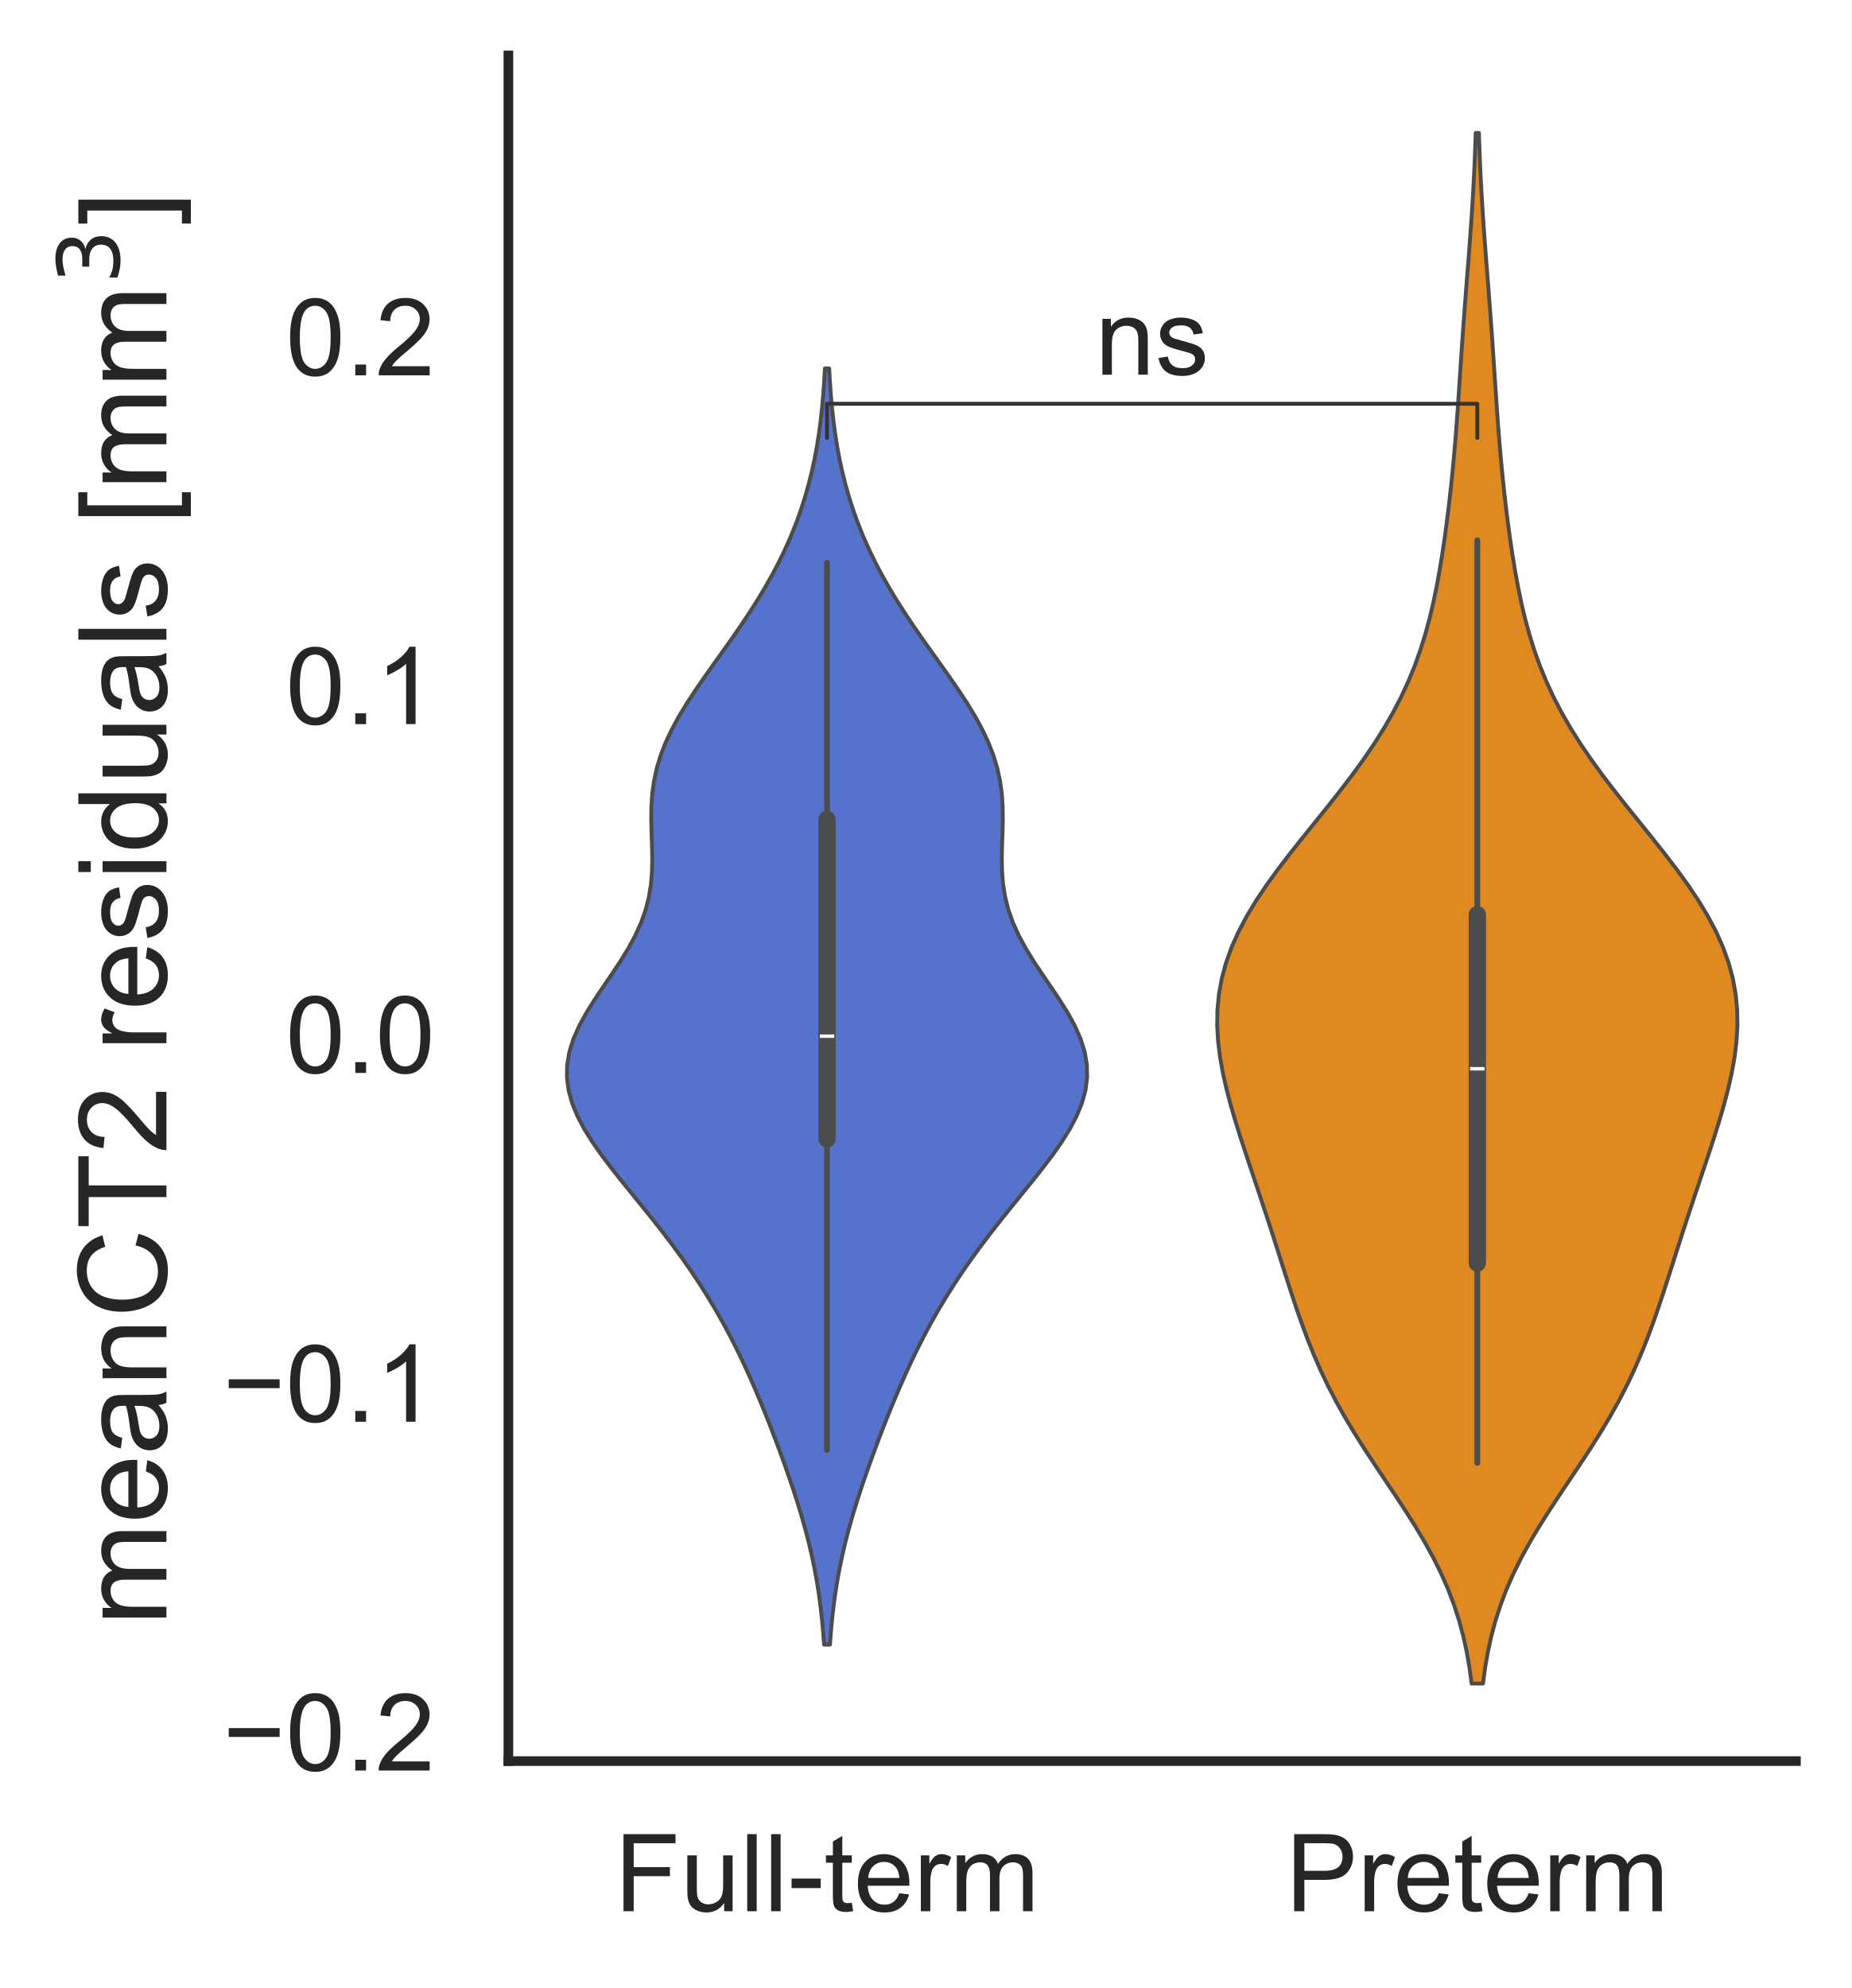
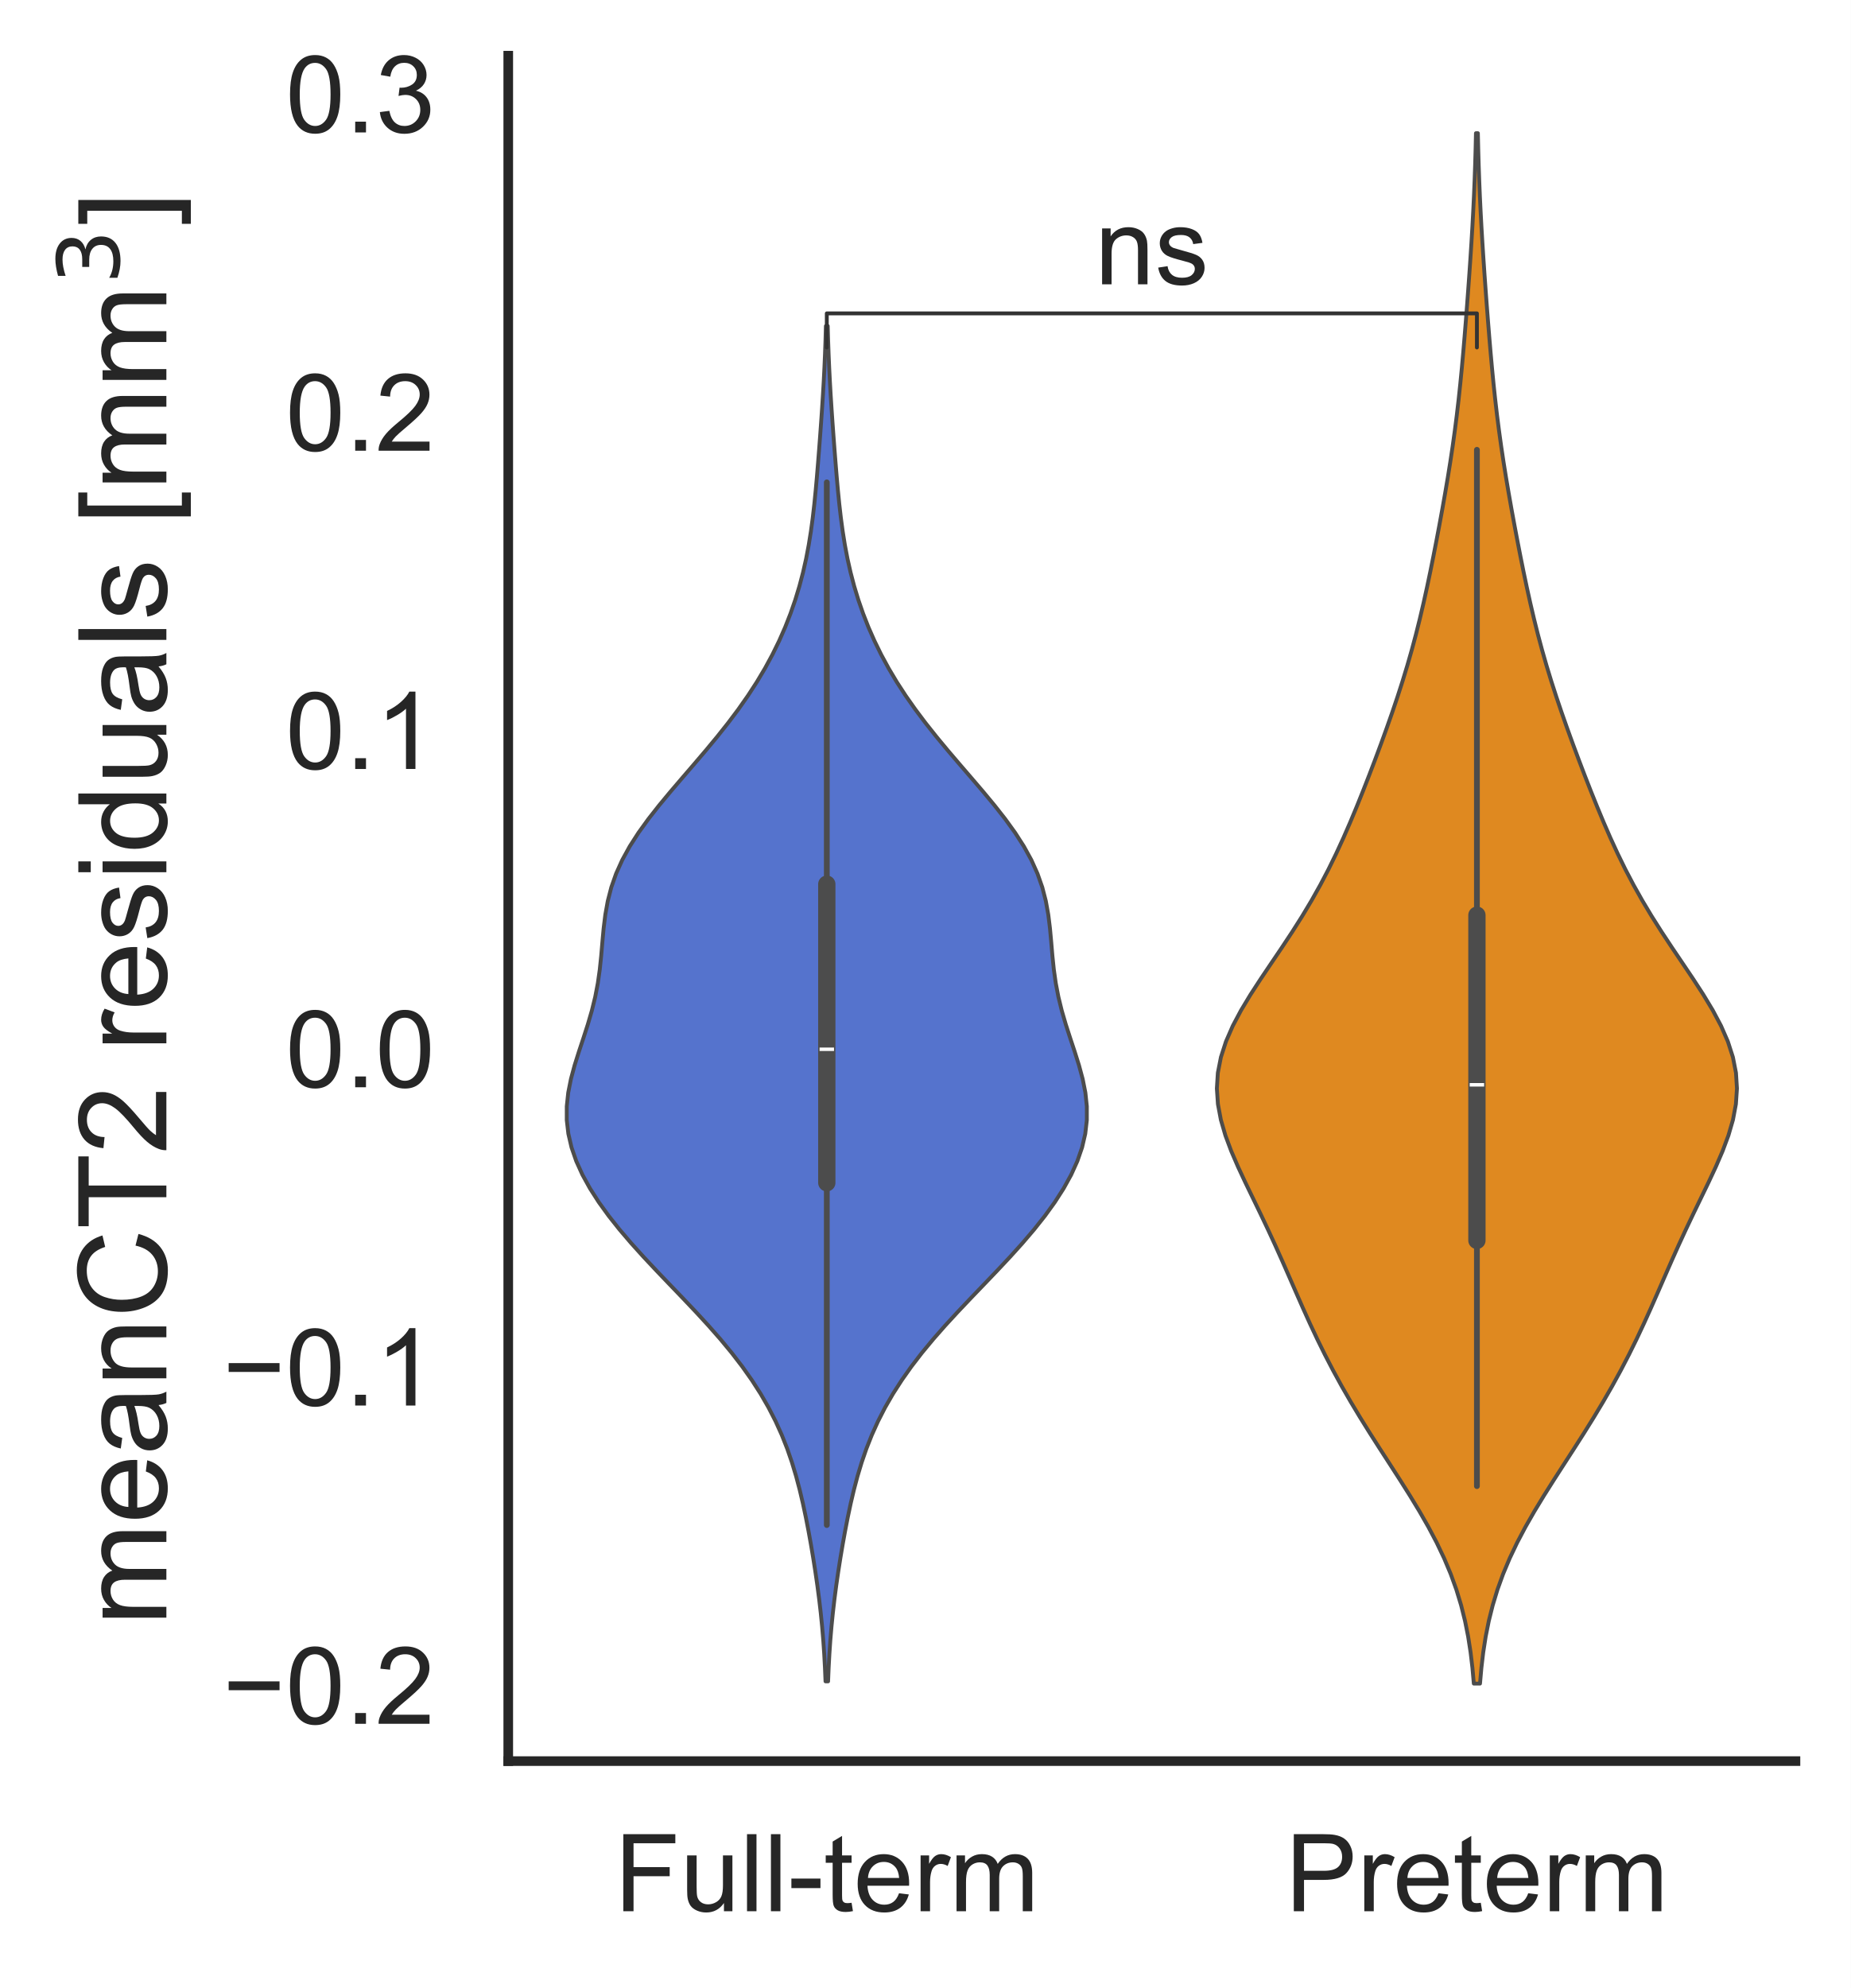
- <svg xmlns="http://www.w3.org/2000/svg" xmlns:xlink="http://www.w3.org/1999/xlink" width="240.697pt" height="258.463pt" viewBox="0 0 240.697 258.463" version="1.1">
+ <svg xmlns="http://www.w3.org/2000/svg" xmlns:xlink="http://www.w3.org/1999/xlink" width="240.697pt" height="258.504pt" viewBox="0 0 240.697 258.504" version="1.1">
  <defs>
    <style type="text/css">*{stroke-linejoin: round; stroke-linecap: butt}</style>
  </defs>
  <g id="figure_1">
    <g id="patch_1">
-       <path d="M 0 258.463  L 240.697 258.463  L 240.697 0  L 0 0  z " style="fill: #ffffff" />
+       <path d="M 0 258.504  L 240.697 258.504  L 240.697 0  L 0 0  z " style="fill: #ffffff" />
    </g>
    <g id="axes_1">
      <g id="patch_2">
-         <path d="M 66.097 228.96  L 233.497 228.96  L 233.497 7.2  L 66.097 7.2  z " style="fill: #ffffff" />
+         <path d="M 66.097 229  L 233.497 229  L 233.497 7.24  L 66.097 7.24  z " style="fill: #ffffff" />
      </g>
      <g id="matplotlib.axis_1">
        <g id="xtick_1">
          <g id="text_1">
-             <g style="fill: #262626" transform="translate(79.91571 248.4809) scale(0.14 -0.14)">
+             <g style="fill: #262626" transform="translate(79.91571 248.5214) scale(0.14 -0.14)">
              <defs>
                <path id="ArialMT-46" d="M 525 0  L 525 4581  L 3616 4581  L 3616 4041  L 1131 4041  L 1131 2622  L 3281 2622  L 3281 2081  L 1131 2081  L 1131 0  L 525 0  z " transform="scale(0.015625)" />
                <path id="ArialMT-75" d="M 2597 0  L 2597 488  Q 2209 -75 1544 -75  Q 1250 -75 995 37  Q 741 150 617 320  Q 494 491 444 738  Q 409 903 409 1263  L 409 3319  L 972 3319  L 972 1478  Q 972 1038 1006 884  Q 1059 663 1231 536  Q 1403 409 1656 409  Q 1909 409 2131 539  Q 2353 669 2445 892  Q 2538 1116 2538 1541  L 2538 3319  L 3100 3319  L 3100 0  L 2597 0  z " transform="scale(0.015625)" />
                <path id="ArialMT-6c" d="M 409 0  L 409 4581  L 972 4581  L 972 0  L 409 0  z " transform="scale(0.015625)" />
                <path id="ArialMT-2d" d="M 203 1375  L 203 1941  L 1931 1941  L 1931 1375  L 203 1375  z " transform="scale(0.015625)" />
                <path id="ArialMT-74" d="M 1650 503  L 1731 6  Q 1494 -44 1306 -44  Q 1000 -44 831 53  Q 663 150 594 308  Q 525 466 525 972  L 525 2881  L 113 2881  L 113 3319  L 525 3319  L 525 4141  L 1084 4478  L 1084 3319  L 1650 3319  L 1650 2881  L 1084 2881  L 1084 941  Q 1084 700 1114 631  Q 1144 563 1211 522  Q 1278 481 1403 481  Q 1497 481 1650 503  z " transform="scale(0.015625)" />
                <path id="ArialMT-65" d="M 2694 1069  L 3275 997  Q 3138 488 2766 206  Q 2394 -75 1816 -75  Q 1088 -75 661 373  Q 234 822 234 1631  Q 234 2469 665 2931  Q 1097 3394 1784 3394  Q 2450 3394 2872 2941  Q 3294 2488 3294 1666  Q 3294 1616 3291 1516  L 816 1516  Q 847 969 1125 678  Q 1403 388 1819 388  Q 2128 388 2347 550  Q 2566 713 2694 1069  z M 847 1978  L 2700 1978  Q 2663 2397 2488 2606  Q 2219 2931 1791 2931  Q 1403 2931 1139 2672  Q 875 2413 847 1978  z " transform="scale(0.015625)" />
                <path id="ArialMT-72" d="M 416 0  L 416 3319  L 922 3319  L 922 2816  Q 1116 3169 1280 3281  Q 1444 3394 1641 3394  Q 1925 3394 2219 3213  L 2025 2691  Q 1819 2813 1613 2813  Q 1428 2813 1281 2702  Q 1134 2591 1072 2394  Q 978 2094 978 1738  L 978 0  L 416 0  z " transform="scale(0.015625)" />
                <path id="ArialMT-6d" d="M 422 0  L 422 3319  L 925 3319  L 925 2853  Q 1081 3097 1340 3245  Q 1600 3394 1931 3394  Q 2300 3394 2536 3241  Q 2772 3088 2869 2813  Q 3263 3394 3894 3394  Q 4388 3394 4653 3120  Q 4919 2847 4919 2278  L 4919 0  L 4359 0  L 4359 2091  Q 4359 2428 4304 2576  Q 4250 2725 4106 2815  Q 3963 2906 3769 2906  Q 3419 2906 3187 2673  Q 2956 2441 2956 1928  L 2956 0  L 2394 0  L 2394 2156  Q 2394 2531 2256 2718  Q 2119 2906 1806 2906  Q 1569 2906 1367 2781  Q 1166 2656 1075 2415  Q 984 2175 984 1722  L 984 0  L 422 0  z " transform="scale(0.015625)" />
              </defs>
              <use xlink:href="#ArialMT-46" />
              <use xlink:href="#ArialMT-75" x="61.084" />
              <use xlink:href="#ArialMT-6c" x="116.699" />
              <use xlink:href="#ArialMT-6c" x="138.916" />
              <use xlink:href="#ArialMT-2d" x="161.133" />
              <use xlink:href="#ArialMT-74" x="194.434" />
              <use xlink:href="#ArialMT-65" x="222.217" />
              <use xlink:href="#ArialMT-72" x="277.832" />
              <use xlink:href="#ArialMT-6d" x="311.133" />
            </g>
          </g>
        </g>
        <g id="xtick_2">
          <g id="text_2">
-             <g style="fill: #262626" transform="translate(167.178 248.4809) scale(0.14 -0.14)">
+             <g style="fill: #262626" transform="translate(167.178 248.5214) scale(0.14 -0.14)">
              <defs>
                <path id="ArialMT-50" d="M 494 0  L 494 4581  L 2222 4581  Q 2678 4581 2919 4538  Q 3256 4481 3484 4323  Q 3713 4166 3852 3881  Q 3991 3597 3991 3256  Q 3991 2672 3619 2267  Q 3247 1863 2275 1863  L 1100 1863  L 1100 0  L 494 0  z M 1100 2403  L 2284 2403  Q 2872 2403 3119 2622  Q 3366 2841 3366 3238  Q 3366 3525 3220 3729  Q 3075 3934 2838 4000  Q 2684 4041 2272 4041  L 1100 4041  L 1100 2403  z " transform="scale(0.015625)" />
              </defs>
              <use xlink:href="#ArialMT-50" />
              <use xlink:href="#ArialMT-72" x="66.699" />
              <use xlink:href="#ArialMT-65" x="100" />
              <use xlink:href="#ArialMT-74" x="155.615" />
              <use xlink:href="#ArialMT-65" x="183.398" />
              <use xlink:href="#ArialMT-72" x="239.014" />
              <use xlink:href="#ArialMT-6d" x="272.314" />
            </g>
          </g>
        </g>
      </g>
      <g id="matplotlib.axis_2">
        <g id="ytick_1">
          <g id="text_3">
-             <g style="fill: #262626" transform="translate(28.96 230.1896) scale(0.14 -0.14)">
+             <g style="fill: #262626" transform="translate(28.96 224.1497) scale(0.14 -0.14)">
              <defs>
                <path id="ArialMT-2212" d="M 3381 1997  L 356 1997  L 356 2522  L 3381 2522  L 3381 1997  z " transform="scale(0.015625)" />
                <path id="ArialMT-30" d="M 266 2259  Q 266 3072 433 3567  Q 600 4063 929 4331  Q 1259 4600 1759 4600  Q 2128 4600 2406 4451  Q 2684 4303 2865 4023  Q 3047 3744 3150 3342  Q 3253 2941 3253 2259  Q 3253 1453 3087 958  Q 2922 463 2592 192  Q 2263 -78 1759 -78  Q 1097 -78 719 397  Q 266 969 266 2259  z M 844 2259  Q 844 1131 1108 757  Q 1372 384 1759 384  Q 2147 384 2411 759  Q 2675 1134 2675 2259  Q 2675 3391 2411 3762  Q 2147 4134 1753 4134  Q 1366 4134 1134 3806  Q 844 3388 844 2259  z " transform="scale(0.015625)" />
                <path id="ArialMT-2e" d="M 581 0  L 581 641  L 1222 641  L 1222 0  L 581 0  z " transform="scale(0.015625)" />
                <path id="ArialMT-32" d="M 3222 541  L 3222 0  L 194 0  Q 188 203 259 391  Q 375 700 629 1000  Q 884 1300 1366 1694  Q 2113 2306 2375 2664  Q 2638 3022 2638 3341  Q 2638 3675 2398 3904  Q 2159 4134 1775 4134  Q 1369 4134 1125 3890  Q 881 3647 878 3216  L 300 3275  Q 359 3922 746 4261  Q 1134 4600 1788 4600  Q 2447 4600 2831 4234  Q 3216 3869 3216 3328  Q 3216 3053 3103 2787  Q 2991 2522 2730 2228  Q 2469 1934 1863 1422  Q 1356 997 1212 845  Q 1069 694 975 541  L 3222 541  z " transform="scale(0.015625)" />
              </defs>
              <use xlink:href="#ArialMT-2212" />
              <use xlink:href="#ArialMT-30" x="58.398" />
              <use xlink:href="#ArialMT-2e" x="114.014" />
              <use xlink:href="#ArialMT-32" x="141.797" />
            </g>
          </g>
        </g>
        <g id="ytick_2">
          <g id="text_4">
-             <g style="fill: #262626" transform="translate(28.96 184.8411) scale(0.14 -0.14)">
+             <g style="fill: #262626" transform="translate(28.96 182.764) scale(0.14 -0.14)">
              <defs>
                <path id="ArialMT-31" d="M 2384 0  L 1822 0  L 1822 3584  Q 1619 3391 1289 3197  Q 959 3003 697 2906  L 697 3450  Q 1169 3672 1522 3987  Q 1875 4303 2022 4600  L 2384 4600  L 2384 0  z " transform="scale(0.015625)" />
              </defs>
              <use xlink:href="#ArialMT-2212" />
              <use xlink:href="#ArialMT-30" x="58.398" />
              <use xlink:href="#ArialMT-2e" x="114.014" />
              <use xlink:href="#ArialMT-31" x="141.797" />
            </g>
          </g>
        </g>
        <g id="ytick_3">
          <g id="text_5">
-             <g style="fill: #262626" transform="translate(37.13688 139.4926) scale(0.14 -0.14)">
+             <g style="fill: #262626" transform="translate(37.13688 141.3782) scale(0.14 -0.14)">
              <use xlink:href="#ArialMT-30" />
              <use xlink:href="#ArialMT-2e" x="55.615" />
              <use xlink:href="#ArialMT-30" x="83.398" />
            </g>
          </g>
        </g>
        <g id="ytick_4">
          <g id="text_6">
-             <g style="fill: #262626" transform="translate(37.13688 94.14416) scale(0.14 -0.14)">
+             <g style="fill: #262626" transform="translate(37.13688 99.99246) scale(0.14 -0.14)">
              <use xlink:href="#ArialMT-30" />
              <use xlink:href="#ArialMT-2e" x="55.615" />
              <use xlink:href="#ArialMT-31" x="83.398" />
            </g>
          </g>
        </g>
        <g id="ytick_5">
          <g id="text_7">
-             <g style="fill: #262626" transform="translate(37.13688 48.79569) scale(0.14 -0.14)">
+             <g style="fill: #262626" transform="translate(37.13688 58.6067) scale(0.14 -0.14)">
              <use xlink:href="#ArialMT-30" />
              <use xlink:href="#ArialMT-2e" x="55.615" />
              <use xlink:href="#ArialMT-32" x="83.398" />
            </g>
          </g>
        </g>
-         <g id="text_8">
-           <g style="fill: #262626" transform="translate(21.76 211.36) rotate(-90) scale(0.16 -0.16)">
+         <g id="ytick_6">
+           <g id="text_8">
+             <g style="fill: #262626" transform="translate(37.13688 17.22094) scale(0.14 -0.14)">
+               <defs>
+                 <path id="ArialMT-33" d="M 269 1209  L 831 1284  Q 928 806 1161 595  Q 1394 384 1728 384  Q 2125 384 2398 659  Q 2672 934 2672 1341  Q 2672 1728 2419 1979  Q 2166 2231 1775 2231  Q 1616 2231 1378 2169  L 1441 2663  Q 1497 2656 1531 2656  Q 1891 2656 2178 2843  Q 2466 3031 2466 3422  Q 2466 3731 2256 3934  Q 2047 4138 1716 4138  Q 1388 4138 1169 3931  Q 950 3725 888 3313  L 325 3413  Q 428 3978 793 4289  Q 1159 4600 1703 4600  Q 2078 4600 2393 4439  Q 2709 4278 2876 4000  Q 3044 3722 3044 3409  Q 3044 3113 2884 2869  Q 2725 2625 2413 2481  Q 2819 2388 3044 2092  Q 3269 1797 3269 1353  Q 3269 753 2831 336  Q 2394 -81 1725 -81  Q 1122 -81 723 278  Q 325 638 269 1209  z " transform="scale(0.015625)" />
+               </defs>
+               <use xlink:href="#ArialMT-30" />
+               <use xlink:href="#ArialMT-2e" x="55.615" />
+               <use xlink:href="#ArialMT-33" x="83.398" />
+             </g>
+           </g>
+         </g>
+         <g id="text_9">
+           <g style="fill: #262626" transform="translate(21.76 211.4005) rotate(-90) scale(0.16 -0.16)">
            <defs>
              <path id="ArialMT-61" d="M 2588 409  Q 2275 144 1986 34  Q 1697 -75 1366 -75  Q 819 -75 525 192  Q 231 459 231 875  Q 231 1119 342 1320  Q 453 1522 633 1644  Q 813 1766 1038 1828  Q 1203 1872 1538 1913  Q 2219 1994 2541 2106  Q 2544 2222 2544 2253  Q 2544 2597 2384 2738  Q 2169 2928 1744 2928  Q 1347 2928 1158 2789  Q 969 2650 878 2297  L 328 2372  Q 403 2725 575 2942  Q 747 3159 1072 3276  Q 1397 3394 1825 3394  Q 2250 3394 2515 3294  Q 2781 3194 2906 3042  Q 3031 2891 3081 2659  Q 3109 2516 3109 2141  L 3109 1391  Q 3109 606 3145 398  Q 3181 191 3288 0  L 2700 0  Q 2613 175 2588 409  z M 2541 1666  Q 2234 1541 1622 1453  Q 1275 1403 1131 1340  Q 988 1278 909 1158  Q 831 1038 831 891  Q 831 666 1001 516  Q 1172 366 1500 366  Q 1825 366 2078 508  Q 2331 650 2450 897  Q 2541 1088 2541 1459  L 2541 1666  z " transform="scale(0.015625)" />
              <path id="ArialMT-6e" d="M 422 0  L 422 3319  L 928 3319  L 928 2847  Q 1294 3394 1984 3394  Q 2284 3394 2536 3286  Q 2788 3178 2913 3003  Q 3038 2828 3088 2588  Q 3119 2431 3119 2041  L 3119 0  L 2556 0  L 2556 2019  Q 2556 2363 2490 2533  Q 2425 2703 2258 2804  Q 2091 2906 1866 2906  Q 1506 2906 1245 2678  Q 984 2450 984 1813  L 984 0  L 422 0  z " transform="scale(0.015625)" />
              <path id="ArialMT-43" d="M 3763 1606  L 4369 1453  Q 4178 706 3683 314  Q 3188 -78 2472 -78  Q 1731 -78 1267 223  Q 803 525 561 1097  Q 319 1669 319 2325  Q 319 3041 592 3573  Q 866 4106 1370 4382  Q 1875 4659 2481 4659  Q 3169 4659 3637 4309  Q 4106 3959 4291 3325  L 3694 3184  Q 3534 3684 3231 3912  Q 2928 4141 2469 4141  Q 1941 4141 1586 3887  Q 1231 3634 1087 3207  Q 944 2781 944 2328  Q 944 1744 1114 1308  Q 1284 872 1643 656  Q 2003 441 2422 441  Q 2931 441 3284 734  Q 3638 1028 3763 1606  z " transform="scale(0.015625)" />
              <path id="ArialMT-54" d="M 1659 0  L 1659 4041  L 150 4041  L 150 4581  L 3781 4581  L 3781 4041  L 2266 4041  L 2266 0  L 1659 0  z " transform="scale(0.015625)" />
              <path id="ArialMT-20" transform="scale(0.015625)" />
              <path id="ArialMT-73" d="M 197 991  L 753 1078  Q 800 744 1014 566  Q 1228 388 1613 388  Q 2000 388 2187 545  Q 2375 703 2375 916  Q 2375 1106 2209 1216  Q 2094 1291 1634 1406  Q 1016 1563 777 1677  Q 538 1791 414 1992  Q 291 2194 291 2438  Q 291 2659 392 2848  Q 494 3038 669 3163  Q 800 3259 1026 3326  Q 1253 3394 1513 3394  Q 1903 3394 2198 3281  Q 2494 3169 2634 2976  Q 2775 2784 2828 2463  L 2278 2388  Q 2241 2644 2061 2787  Q 1881 2931 1553 2931  Q 1166 2931 1000 2803  Q 834 2675 834 2503  Q 834 2394 903 2306  Q 972 2216 1119 2156  Q 1203 2125 1616 2013  Q 2213 1853 2448 1751  Q 2684 1650 2818 1456  Q 2953 1263 2953 975  Q 2953 694 2789 445  Q 2625 197 2315 61  Q 2006 -75 1616 -75  Q 969 -75 630 194  Q 291 463 197 991  z " transform="scale(0.015625)" />
              <path id="ArialMT-69" d="M 425 3934  L 425 4581  L 988 4581  L 988 3934  L 425 3934  z M 425 0  L 425 3319  L 988 3319  L 988 0  L 425 0  z " transform="scale(0.015625)" />
              <path id="ArialMT-64" d="M 2575 0  L 2575 419  Q 2259 -75 1647 -75  Q 1250 -75 917 144  Q 584 363 401 755  Q 219 1147 219 1656  Q 219 2153 384 2558  Q 550 2963 881 3178  Q 1213 3394 1622 3394  Q 1922 3394 2156 3267  Q 2391 3141 2538 2938  L 2538 4581  L 3097 4581  L 3097 0  L 2575 0  z M 797 1656  Q 797 1019 1065 703  Q 1334 388 1700 388  Q 2069 388 2326 689  Q 2584 991 2584 1609  Q 2584 2291 2321 2609  Q 2059 2928 1675 2928  Q 1300 2928 1048 2622  Q 797 2316 797 1656  z " transform="scale(0.015625)" />
              <path id="ArialMT-5b" d="M 434 -1272  L 434 4581  L 1675 4581  L 1675 4116  L 997 4116  L 997 -806  L 1675 -806  L 1675 -1272  L 434 -1272  z " transform="scale(0.015625)" />
              <path id="DejaVuSans-33" d="M 2597 2516  Q 3050 2419 3304 2112  Q 3559 1806 3559 1356  Q 3559 666 3084 287  Q 2609 -91 1734 -91  Q 1441 -91 1130 -33  Q 819 25 488 141  L 488 750  Q 750 597 1062 519  Q 1375 441 1716 441  Q 2309 441 2620 675  Q 2931 909 2931 1356  Q 2931 1769 2642 2001  Q 2353 2234 1838 2234  L 1294 2234  L 1294 2753  L 1863 2753  Q 2328 2753 2575 2939  Q 2822 3125 2822 3475  Q 2822 3834 2567 4026  Q 2313 4219 1838 4219  Q 1578 4219 1281 4162  Q 984 4106 628 3988  L 628 4550  Q 988 4650 1302 4700  Q 1616 4750 1894 4750  Q 2613 4750 3031 4423  Q 3450 4097 3450 3541  Q 3450 3153 3228 2886  Q 3006 2619 2597 2516  z " transform="scale(0.015625)" />
              <path id="ArialMT-5d" d="M 1363 -1272  L 122 -1272  L 122 -806  L 800 -806  L 800 4116  L 122 4116  L 122 4581  L 1363 4581  L 1363 -1272  z " transform="scale(0.015625)" />
            </defs>
            <use xlink:href="#ArialMT-6d" transform="translate(0 0.765625)" />
            <use xlink:href="#ArialMT-65" transform="translate(83.30078 0.765625)" />
            <use xlink:href="#ArialMT-61" transform="translate(138.916 0.765625)" />
            <use xlink:href="#ArialMT-6e" transform="translate(194.5312 0.765625)" />
            <use xlink:href="#ArialMT-43" transform="translate(250.1465 0.765625)" />
            <use xlink:href="#ArialMT-54" transform="translate(322.3633 0.765625)" />
            <use xlink:href="#ArialMT-32" transform="translate(383.4473 0.765625)" />
            <use xlink:href="#ArialMT-20" transform="translate(439.0625 0.765625)" />
            <use xlink:href="#ArialMT-72" transform="translate(466.8457 0.765625)" />
            <use xlink:href="#ArialMT-65" transform="translate(500.1465 0.765625)" />
            <use xlink:href="#ArialMT-73" transform="translate(555.7617 0.765625)" />
            <use xlink:href="#ArialMT-69" transform="translate(605.7617 0.765625)" />
            <use xlink:href="#ArialMT-64" transform="translate(627.9785 0.765625)" />
            <use xlink:href="#ArialMT-75" transform="translate(683.5938 0.765625)" />
            <use xlink:href="#ArialMT-61" transform="translate(739.209 0.765625)" />
            <use xlink:href="#ArialMT-6c" transform="translate(794.8242 0.765625)" />
            <use xlink:href="#ArialMT-73" transform="translate(817.041 0.765625)" />
            <use xlink:href="#ArialMT-20" transform="translate(867.041 0.765625)" />
            <use xlink:href="#ArialMT-5b" transform="translate(894.8242 0.765625)" />
            <use xlink:href="#ArialMT-6d" transform="translate(922.6074 0.765625)" />
            <use xlink:href="#ArialMT-6d" transform="translate(1005.908 0.765625)" />
            <use xlink:href="#DejaVuSans-33" transform="translate(1090.166 39.04688) scale(0.7)" />
            <use xlink:href="#ArialMT-5d" transform="translate(1137.437 0.765625)" />
          </g>
        </g>
      </g>
      <g id="PolyCollection_1">
        <defs>
-           <path id="m68740050e0" d="M 107.908 -44.644  L 107.14 -44.644  L 107.015 -46.32  L 106.86 -47.996  L 106.67 -49.672  L 106.442 -51.348  L 106.174 -53.024  L 105.863 -54.7  L 105.509 -56.376  L 105.113 -58.052  L 104.676 -59.728  L 104.2 -61.404  L 103.69 -63.08  L 103.15 -64.756  L 102.583 -66.432  L 101.994 -68.108  L 101.384 -69.784  L 100.756 -71.46  L 100.11 -73.136  L 99.445 -74.812  L 98.758 -76.488  L 98.046 -78.164  L 97.306 -79.84  L 96.531 -81.516  L 95.718 -83.192  L 94.862 -84.868  L 93.959 -86.544  L 93.006 -88.22  L 92 -89.897  L 90.939 -91.573  L 89.823 -93.249  L 88.651 -94.925  L 87.425 -96.601  L 86.151 -98.277  L 84.835 -99.953  L 83.488 -101.629  L 82.126 -103.305  L 80.769 -104.981  L 79.443 -106.657  L 78.175 -108.333  L 77.001 -110.009  L 75.955 -111.685  L 75.072 -113.361  L 74.386 -115.037  L 73.924 -116.713  L 73.706 -118.389  L 73.743 -120.065  L 74.033 -121.741  L 74.563 -123.417  L 75.305 -125.093  L 76.224 -126.769  L 77.27 -128.445  L 78.393 -130.121  L 79.537 -131.797  L 80.649 -133.473  L 81.679 -135.149  L 82.589 -136.825  L 83.348 -138.501  L 83.942 -140.177  L 84.368 -141.853  L 84.636 -143.529  L 84.769 -145.205  L 84.8 -146.881  L 84.765 -148.557  L 84.707 -150.233  L 84.669 -151.909  L 84.688 -153.585  L 84.8 -155.261  L 85.029 -156.937  L 85.394 -158.613  L 85.904 -160.289  L 86.559 -161.965  L 87.35 -163.641  L 88.264 -165.317  L 89.281 -166.993  L 90.378 -168.669  L 91.532 -170.345  L 92.718 -172.021  L 93.915 -173.697  L 95.102 -175.373  L 96.263 -177.049  L 97.383 -178.725  L 98.453 -180.401  L 99.464 -182.077  L 100.41 -183.754  L 101.289 -185.43  L 102.099 -187.106  L 102.84 -188.782  L 103.512 -190.458  L 104.116 -192.134  L 104.656 -193.81  L 105.133 -195.486  L 105.551 -197.162  L 105.913 -198.838  L 106.223 -200.514  L 106.486 -202.19  L 106.706 -203.866  L 106.887 -205.542  L 107.035 -207.218  L 107.153 -208.894  L 107.247 -210.57  L 107.802 -210.57  L 107.802 -210.57  L 107.895 -208.894  L 108.014 -207.218  L 108.161 -205.542  L 108.343 -203.866  L 108.562 -202.19  L 108.825 -200.514  L 109.135 -198.838  L 109.497 -197.162  L 109.915 -195.486  L 110.392 -193.81  L 110.932 -192.134  L 111.537 -190.458  L 112.208 -188.782  L 112.949 -187.106  L 113.759 -185.43  L 114.638 -183.754  L 115.585 -182.077  L 116.595 -180.401  L 117.665 -178.725  L 118.785 -177.049  L 119.946 -175.373  L 121.134 -173.697  L 122.33 -172.021  L 123.517 -170.345  L 124.67 -168.669  L 125.767 -166.993  L 126.784 -165.317  L 127.698 -163.641  L 128.489 -161.965  L 129.144 -160.289  L 129.654 -158.613  L 130.019 -156.937  L 130.249 -155.261  L 130.36 -153.585  L 130.379 -151.909  L 130.341 -150.233  L 130.283 -148.557  L 130.249 -146.881  L 130.279 -145.205  L 130.412 -143.529  L 130.681 -141.853  L 131.106 -140.177  L 131.7 -138.501  L 132.46 -136.825  L 133.369 -135.149  L 134.399 -133.473  L 135.511 -131.797  L 136.655 -130.121  L 137.778 -128.445  L 138.825 -126.769  L 139.743 -125.093  L 140.485 -123.417  L 141.015 -121.741  L 141.305 -120.065  L 141.342 -118.389  L 141.125 -116.713  L 140.663 -115.037  L 139.976 -113.361  L 139.093 -111.685  L 138.047 -110.009  L 136.873 -108.333  L 135.606 -106.657  L 134.279 -104.981  L 132.922 -103.305  L 131.56 -101.629  L 130.213 -99.953  L 128.897 -98.277  L 127.623 -96.601  L 126.398 -94.925  L 125.225 -93.249  L 124.109 -91.573  L 123.048 -89.897  L 122.042 -88.22  L 121.089 -86.544  L 120.186 -84.868  L 119.33 -83.192  L 118.517 -81.516  L 117.743 -79.84  L 117.002 -78.164  L 116.29 -76.488  L 115.603 -74.812  L 114.938 -73.136  L 114.292 -71.46  L 113.664 -69.784  L 113.055 -68.108  L 112.465 -66.432  L 111.898 -64.756  L 111.358 -63.08  L 110.848 -61.404  L 110.373 -59.728  L 109.935 -58.052  L 109.539 -56.376  L 109.185 -54.7  L 108.875 -53.024  L 108.606 -51.348  L 108.379 -49.672  L 108.189 -47.996  L 108.033 -46.32  L 107.908 -44.644  z " style="stroke: #4c4c4c; stroke-width: 0.5" />
+           <path id="mf9c3b417f8" d="M 107.692 -39.876  L 107.356 -39.876  L 107.282 -41.656  L 107.186 -43.436  L 107.064 -45.216  L 106.914 -46.996  L 106.736 -48.776  L 106.529 -50.557  L 106.296 -52.337  L 106.038 -54.117  L 105.759 -55.897  L 105.459 -57.677  L 105.138 -59.457  L 104.791 -61.237  L 104.413 -63.018  L 103.994 -64.798  L 103.522 -66.578  L 102.985 -68.358  L 102.37 -70.138  L 101.665 -71.918  L 100.86 -73.698  L 99.947 -75.478  L 98.92 -77.259  L 97.778 -79.039  L 96.519 -80.819  L 95.148 -82.599  L 93.674 -84.379  L 92.108 -86.159  L 90.47 -87.939  L 88.782 -89.719  L 87.071 -91.5  L 85.367 -93.28  L 83.698 -95.06  L 82.091 -96.84  L 80.571 -98.62  L 79.158 -100.4  L 77.872 -102.18  L 76.73 -103.961  L 75.747 -105.741  L 74.94 -107.521  L 74.325 -109.301  L 73.912 -111.081  L 73.706 -112.861  L 73.706 -114.641  L 73.896 -116.421  L 74.249 -118.202  L 74.728 -119.982  L 75.288 -121.762  L 75.879 -123.542  L 76.453 -125.322  L 76.971 -127.102  L 77.407 -128.882  L 77.748 -130.662  L 78 -132.443  L 78.185 -134.223  L 78.337 -136.003  L 78.5 -137.783  L 78.719 -139.563  L 79.04 -141.343  L 79.499 -143.123  L 80.123 -144.903  L 80.925 -146.684  L 81.904 -148.464  L 83.049 -150.244  L 84.336 -152.024  L 85.735 -153.804  L 87.214 -155.584  L 88.737 -157.364  L 90.272 -159.145  L 91.79 -160.925  L 93.266 -162.705  L 94.681 -164.485  L 96.019 -166.265  L 97.269 -168.045  L 98.426 -169.825  L 99.487 -171.605  L 100.452 -173.386  L 101.325 -175.166  L 102.108 -176.946  L 102.806 -178.726  L 103.423 -180.506  L 103.963 -182.286  L 104.431 -184.066  L 104.832 -185.846  L 105.171 -187.627  L 105.456 -189.407  L 105.697 -191.187  L 105.901 -192.967  L 106.078 -194.747  L 106.238 -196.527  L 106.385 -198.307  L 106.525 -200.088  L 106.659 -201.868  L 106.788 -203.648  L 106.91 -205.428  L 107.024 -207.208  L 107.127 -208.988  L 107.216 -210.768  L 107.292 -212.548  L 107.354 -214.329  L 107.403 -216.109  L 107.645 -216.109  L 107.645 -216.109  L 107.694 -214.329  L 107.756 -212.548  L 107.832 -210.768  L 107.922 -208.988  L 108.024 -207.208  L 108.138 -205.428  L 108.26 -203.648  L 108.389 -201.868  L 108.524 -200.088  L 108.664 -198.307  L 108.811 -196.527  L 108.97 -194.747  L 109.147 -192.967  L 109.352 -191.187  L 109.592 -189.407  L 109.877 -187.627  L 110.216 -185.846  L 110.617 -184.066  L 111.085 -182.286  L 111.625 -180.506  L 112.242 -178.726  L 112.94 -176.946  L 113.724 -175.166  L 114.596 -173.386  L 115.562 -171.605  L 116.622 -169.825  L 117.779 -168.045  L 119.03 -166.265  L 120.367 -164.485  L 121.782 -162.705  L 123.258 -160.925  L 124.777 -159.145  L 126.312 -157.364  L 127.835 -155.584  L 129.313 -153.804  L 130.712 -152.024  L 131.999 -150.244  L 133.144 -148.464  L 134.123 -146.684  L 134.925 -144.903  L 135.549 -143.123  L 136.008 -141.343  L 136.329 -139.563  L 136.548 -137.783  L 136.711 -136.003  L 136.863 -134.223  L 137.048 -132.443  L 137.301 -130.662  L 137.642 -128.882  L 138.077 -127.102  L 138.596 -125.322  L 139.17 -123.542  L 139.76 -121.762  L 140.32 -119.982  L 140.799 -118.202  L 141.153 -116.421  L 141.342 -114.641  L 141.342 -112.861  L 141.137 -111.081  L 140.724 -109.301  L 140.108 -107.521  L 139.301 -105.741  L 138.319 -103.961  L 137.176 -102.18  L 135.89 -100.4  L 134.477 -98.62  L 132.957 -96.84  L 131.35 -95.06  L 129.681 -93.28  L 127.977 -91.5  L 126.267 -89.719  L 124.579 -87.939  L 122.94 -86.159  L 121.375 -84.379  L 119.9 -82.599  L 118.529 -80.819  L 117.271 -79.039  L 116.128 -77.259  L 115.101 -75.478  L 114.188 -73.698  L 113.383 -71.918  L 112.678 -70.138  L 112.063 -68.358  L 111.526 -66.578  L 111.054 -64.798  L 110.635 -63.018  L 110.257 -61.237  L 109.911 -59.457  L 109.589 -57.677  L 109.289 -55.897  L 109.01 -54.117  L 108.752 -52.337  L 108.519 -50.557  L 108.313 -48.776  L 108.134 -46.996  L 107.984 -45.216  L 107.862 -43.436  L 107.766 -41.656  L 107.692 -39.876  z " style="stroke: #4c4c4c; stroke-width: 0.5" />
        </defs>
-         <g clip-path="url(#pa4eef33341)">
-           <use xlink:href="#m68740050e0" x="0" y="258.463" style="fill: #5573cd; stroke: #4c4c4c; stroke-width: 0.5" />
+         <g clip-path="url(#p3ea2c3a571)">
+           <use xlink:href="#mf9c3b417f8" x="0" y="258.504" style="fill: #5573cd; stroke: #4c4c4c; stroke-width: 0.5" />
        </g>
      </g>
      <g id="PolyCollection_2">
        <defs>
-           <path id="md9b7d82781" d="M 192.81 -39.583  L 191.329 -39.583  L 191.054 -41.62  L 190.701 -43.656  L 190.257 -45.693  L 189.712 -47.729  L 189.056 -49.765  L 188.283 -51.802  L 187.39 -53.838  L 186.381 -55.874  L 185.264 -57.911  L 184.053 -59.947  L 182.767 -61.983  L 181.43 -64.02  L 180.067 -66.056  L 178.705 -68.093  L 177.369 -70.129  L 176.082 -72.165  L 174.861 -74.202  L 173.719 -76.238  L 172.664 -78.274  L 171.694 -80.311  L 170.805 -82.347  L 169.989 -84.383  L 169.233 -86.42  L 168.523 -88.456  L 167.846 -90.493  L 167.189 -92.529  L 166.54 -94.565  L 165.892 -96.602  L 165.237 -98.638  L 164.572 -100.674  L 163.898 -102.711  L 163.217 -104.747  L 162.534 -106.783  L 161.856 -108.82  L 161.194 -110.856  L 160.561 -112.893  L 159.97 -114.929  L 159.437 -116.965  L 158.98 -119.002  L 158.618 -121.038  L 158.369 -123.074  L 158.251 -125.111  L 158.282 -127.147  L 158.475 -129.183  L 158.841 -131.22  L 159.388 -133.256  L 160.117 -135.293  L 161.025 -137.329  L 162.102 -139.365  L 163.334 -141.402  L 164.7 -143.438  L 166.177 -145.474  L 167.738 -147.511  L 169.353 -149.547  L 170.994 -151.583  L 172.632 -153.62  L 174.24 -155.656  L 175.794 -157.693  L 177.274 -159.729  L 178.661 -161.765  L 179.946 -163.802  L 181.118 -165.838  L 182.175 -167.874  L 183.117 -169.911  L 183.949 -171.947  L 184.677 -173.983  L 185.312 -176.02  L 185.864 -178.056  L 186.345 -180.093  L 186.768 -182.129  L 187.143 -184.165  L 187.479 -186.202  L 187.784 -188.238  L 188.063 -190.274  L 188.319 -192.311  L 188.555 -194.347  L 188.772 -196.383  L 188.97 -198.42  L 189.15 -200.456  L 189.315 -202.493  L 189.467 -204.529  L 189.61 -206.565  L 189.746 -208.602  L 189.881 -210.638  L 190.017 -212.674  L 190.158 -214.711  L 190.304 -216.747  L 190.456 -218.783  L 190.613 -220.82  L 190.773 -222.856  L 190.933 -224.893  L 191.089 -226.929  L 191.238 -228.965  L 191.376 -231.002  L 191.502 -233.038  L 191.614 -235.074  L 191.71 -237.111  L 191.792 -239.147  L 191.859 -241.183  L 192.28 -241.183  L 192.28 -241.183  L 192.348 -239.147  L 192.429 -237.111  L 192.526 -235.074  L 192.637 -233.038  L 192.763 -231.002  L 192.902 -228.965  L 193.05 -226.929  L 193.206 -224.893  L 193.366 -222.856  L 193.526 -220.82  L 193.683 -218.783  L 193.835 -216.747  L 193.982 -214.711  L 194.122 -212.674  L 194.258 -210.638  L 194.393 -208.602  L 194.53 -206.565  L 194.672 -204.529  L 194.824 -202.493  L 194.989 -200.456  L 195.17 -198.42  L 195.368 -196.383  L 195.584 -194.347  L 195.82 -192.311  L 196.076 -190.274  L 196.355 -188.238  L 196.66 -186.202  L 196.996 -184.165  L 197.371 -182.129  L 197.794 -180.093  L 198.276 -178.056  L 198.828 -176.02  L 199.462 -173.983  L 200.19 -171.947  L 201.022 -169.911  L 201.964 -167.874  L 203.021 -165.838  L 204.194 -163.802  L 205.478 -161.765  L 206.866 -159.729  L 208.345 -157.693  L 209.899 -155.656  L 211.507 -153.62  L 213.145 -151.583  L 214.786 -149.547  L 216.401 -147.511  L 217.962 -145.474  L 219.439 -143.438  L 220.805 -141.402  L 222.037 -139.365  L 223.114 -137.329  L 224.022 -135.293  L 224.751 -133.256  L 225.298 -131.22  L 225.665 -129.183  L 225.857 -127.147  L 225.888 -125.111  L 225.77 -123.074  L 225.521 -121.038  L 225.159 -119.002  L 224.702 -116.965  L 224.17 -114.929  L 223.578 -112.893  L 222.945 -110.856  L 222.283 -108.82  L 221.606 -106.783  L 220.922 -104.747  L 220.241 -102.711  L 219.567 -100.674  L 218.902 -98.638  L 218.248 -96.602  L 217.599 -94.565  L 216.95 -92.529  L 216.293 -90.493  L 215.616 -88.456  L 214.907 -86.42  L 214.15 -84.383  L 213.334 -82.347  L 212.445 -80.311  L 211.476 -78.274  L 210.42 -76.238  L 209.278 -74.202  L 208.058 -72.165  L 206.77 -70.129  L 205.434 -68.093  L 204.072 -66.056  L 202.709 -64.02  L 201.372 -61.983  L 200.086 -59.947  L 198.875 -57.911  L 197.758 -55.874  L 196.749 -53.838  L 195.856 -51.802  L 195.083 -49.765  L 194.427 -47.729  L 193.882 -45.693  L 193.439 -43.656  L 193.086 -41.62  L 192.81 -39.583  z " style="stroke: #4c4c4c; stroke-width: 0.5" />
+           <path id="m9f3af94276" d="M 192.472 -39.583  L 191.667 -39.583  L 191.487 -41.62  L 191.246 -43.656  L 190.929 -45.693  L 190.523 -47.729  L 190.016 -49.765  L 189.397 -51.802  L 188.661 -53.838  L 187.806 -55.874  L 186.836 -57.911  L 185.761 -59.947  L 184.595 -61.983  L 183.358 -64.02  L 182.072 -66.056  L 180.759 -68.093  L 179.441 -70.129  L 178.14 -72.165  L 176.871 -74.202  L 175.647 -76.238  L 174.475 -78.274  L 173.361 -80.311  L 172.304 -82.347  L 171.3 -84.383  L 170.343 -86.42  L 169.423 -88.456  L 168.526 -90.493  L 167.637 -92.529  L 166.743 -94.565  L 165.83 -96.602  L 164.89 -98.638  L 163.923 -100.674  L 162.937 -102.711  L 161.952 -104.747  L 161.001 -106.783  L 160.122 -108.82  L 159.363 -110.856  L 158.771 -112.893  L 158.389 -114.929  L 158.251 -116.965  L 158.379 -119.002  L 158.778 -121.038  L 159.435 -123.074  L 160.323 -125.111  L 161.405 -127.147  L 162.632 -129.183  L 163.956 -131.22  L 165.327 -133.256  L 166.703 -135.293  L 168.049 -137.329  L 169.34 -139.365  L 170.56 -141.402  L 171.704 -143.438  L 172.771 -145.474  L 173.768 -147.511  L 174.705 -149.547  L 175.592 -151.583  L 176.441 -153.62  L 177.259 -155.656  L 178.055 -157.693  L 178.832 -159.729  L 179.59 -161.765  L 180.329 -163.802  L 181.046 -165.838  L 181.735 -167.874  L 182.392 -169.911  L 183.013 -171.947  L 183.596 -173.983  L 184.142 -176.02  L 184.651 -178.056  L 185.128 -180.093  L 185.578 -182.129  L 186.006 -184.165  L 186.416 -186.202  L 186.813 -188.238  L 187.198 -190.274  L 187.572 -192.311  L 187.932 -194.347  L 188.278 -196.383  L 188.605 -198.42  L 188.911 -200.456  L 189.194 -202.493  L 189.454 -204.529  L 189.692 -206.565  L 189.908 -208.602  L 190.107 -210.638  L 190.291 -212.674  L 190.463 -214.711  L 190.628 -216.747  L 190.785 -218.783  L 190.937 -220.82  L 191.084 -222.856  L 191.224 -224.893  L 191.355 -226.929  L 191.477 -228.965  L 191.587 -231.002  L 191.685 -233.038  L 191.769 -235.074  L 191.84 -237.111  L 191.898 -239.147  L 191.944 -241.183  L 192.195 -241.183  L 192.195 -241.183  L 192.241 -239.147  L 192.299 -237.111  L 192.37 -235.074  L 192.454 -233.038  L 192.552 -231.002  L 192.662 -228.965  L 192.784 -226.929  L 192.916 -224.893  L 193.055 -222.856  L 193.202 -220.82  L 193.354 -218.783  L 193.512 -216.747  L 193.676 -214.711  L 193.849 -212.674  L 194.033 -210.638  L 194.231 -208.602  L 194.448 -206.565  L 194.685 -204.529  L 194.945 -202.493  L 195.228 -200.456  L 195.534 -198.42  L 195.861 -196.383  L 196.207 -194.347  L 196.567 -192.311  L 196.941 -190.274  L 197.326 -188.238  L 197.723 -186.202  L 198.133 -184.165  L 198.561 -182.129  L 199.011 -180.093  L 199.488 -178.056  L 199.997 -176.02  L 200.543 -173.983  L 201.126 -171.947  L 201.748 -169.911  L 202.405 -167.874  L 203.094 -165.838  L 203.81 -163.802  L 204.549 -161.765  L 205.308 -159.729  L 206.084 -157.693  L 206.88 -155.656  L 207.699 -153.62  L 208.547 -151.583  L 209.434 -149.547  L 210.371 -147.511  L 211.368 -145.474  L 212.435 -143.438  L 213.579 -141.402  L 214.799 -139.365  L 216.09 -137.329  L 217.436 -135.293  L 218.812 -133.256  L 220.184 -131.22  L 221.507 -129.183  L 222.735 -127.147  L 223.816 -125.111  L 224.705 -123.074  L 225.361 -121.038  L 225.76 -119.002  L 225.888 -116.965  L 225.75 -114.929  L 225.369 -112.893  L 224.776 -110.856  L 224.017 -108.82  L 223.139 -106.783  L 222.187 -104.747  L 221.202 -102.711  L 220.216 -100.674  L 219.249 -98.638  L 218.309 -96.602  L 217.396 -94.565  L 216.502 -92.529  L 215.614 -90.493  L 214.717 -88.456  L 213.796 -86.42  L 212.839 -84.383  L 211.835 -82.347  L 210.778 -80.311  L 209.664 -78.274  L 208.492 -76.238  L 207.268 -74.202  L 205.999 -72.165  L 204.698 -70.129  L 203.381 -68.093  L 202.068 -66.056  L 200.781 -64.02  L 199.544 -61.983  L 198.378 -59.947  L 197.303 -57.911  L 196.333 -55.874  L 195.478 -53.838  L 194.742 -51.802  L 194.124 -49.765  L 193.616 -47.729  L 193.21 -45.693  L 192.893 -43.656  L 192.652 -41.62  L 192.472 -39.583  z " style="stroke: #4c4c4c; stroke-width: 0.5" />
        </defs>
-         <g clip-path="url(#pa4eef33341)">
-           <use xlink:href="#md9b7d82781" x="0" y="258.463" style="fill: #df8920; stroke: #4c4c4c; stroke-width: 0.5" />
+         <g clip-path="url(#p3ea2c3a571)">
+           <use xlink:href="#m9f3af94276" x="0" y="258.504" style="fill: #df8920; stroke: #4c4c4c; stroke-width: 0.5" />
        </g>
      </g>
      <g id="line2d_1">
-         <path d="M 107.524 188.531  L 107.524 73.183  " clip-path="url(#pa4eef33341)" style="fill: none; stroke: #4c4c4c; stroke-width: 0.75; stroke-linecap: round" />
+         <path d="M 107.524 198.303  L 107.524 62.721  " clip-path="url(#p3ea2c3a571)" style="fill: none; stroke: #4c4c4c; stroke-width: 0.75; stroke-linecap: round" />
      </g>
      <g id="line2d_2">
-         <path d="M 107.524 148.063  L 107.524 106.531  " clip-path="url(#pa4eef33341)" style="fill: none; stroke: #4c4c4c; stroke-width: 2.25; stroke-linecap: round" />
+         <path d="M 107.524 153.796  L 107.524 114.969  " clip-path="url(#p3ea2c3a571)" style="fill: none; stroke: #4c4c4c; stroke-width: 2.25; stroke-linecap: round" />
      </g>
      <g id="line2d_3">
-         <path d="M 107.524 134.714  " clip-path="url(#pa4eef33341)" style="fill: none; stroke: #4c4c4c; stroke-width: 1.5; stroke-linecap: round" />
+         <path d="M 107.524 136.439  " clip-path="url(#p3ea2c3a571)" style="fill: none; stroke: #4c4c4c; stroke-width: 1.5; stroke-linecap: round" />
        <defs>
-           <path id="m14c8703e46" d="M 0.938 0  L -0.938 -0  " style="stroke: #ffffff; stroke-width: 0.45" />
+           <path id="m9b3dcf9364" d="M 0.938 0  L -0.938 -0  " style="stroke: #ffffff; stroke-width: 0.45" />
        </defs>
-         <g clip-path="url(#pa4eef33341)">
-           <use xlink:href="#m14c8703e46" x="107.524" y="134.714" style="fill: #ffffff; stroke: #ffffff; stroke-width: 0.45" />
+         <g clip-path="url(#p3ea2c3a571)">
+           <use xlink:href="#m9b3dcf9364" x="107.524" y="136.439" style="fill: #ffffff; stroke: #ffffff; stroke-width: 0.45" />
        </g>
      </g>
      <g id="line2d_4">
-         <path d="M 192.07 190.19  L 192.07 70.237  " clip-path="url(#pa4eef33341)" style="fill: none; stroke: #4c4c4c; stroke-width: 0.75; stroke-linecap: round" />
+         <path d="M 192.07 193.244  L 192.07 58.489  " clip-path="url(#p3ea2c3a571)" style="fill: none; stroke: #4c4c4c; stroke-width: 0.75; stroke-linecap: round" />
      </g>
      <g id="line2d_5">
-         <path d="M 192.07 164.218  L 192.07 118.917  " clip-path="url(#pa4eef33341)" style="fill: none; stroke: #4c4c4c; stroke-width: 2.25; stroke-linecap: round" />
+         <path d="M 192.07 161.293  L 192.07 119.001  " clip-path="url(#p3ea2c3a571)" style="fill: none; stroke: #4c4c4c; stroke-width: 2.25; stroke-linecap: round" />
      </g>
      <g id="line2d_6">
-         <path d="M 192.07 138.951  " clip-path="url(#pa4eef33341)" style="fill: none; stroke: #4c4c4c; stroke-width: 1.5; stroke-linecap: round" />
-         <g clip-path="url(#pa4eef33341)">
-           <use xlink:href="#m14c8703e46" x="192.07" y="138.951" style="fill: #ffffff; stroke: #ffffff; stroke-width: 0.45" />
+         <path d="M 192.07 141.06  " clip-path="url(#p3ea2c3a571)" style="fill: none; stroke: #4c4c4c; stroke-width: 1.5; stroke-linecap: round" />
+         <g clip-path="url(#p3ea2c3a571)">
+           <use xlink:href="#m9b3dcf9364" x="192.07" y="141.06" style="fill: #ffffff; stroke: #ffffff; stroke-width: 0.45" />
        </g>
      </g>
      <g id="line2d_7">
-         <path d="M 107.524 56.932  L 107.524 52.496  L 192.07 52.496  L 192.07 56.932  " style="fill: none; stroke: #333333; stroke-width: 0.5; stroke-linecap: round" />
+         <path d="M 107.524 45.184  L 107.524 40.749  L 192.07 40.749  L 192.07 45.184  " style="fill: none; stroke: #333333; stroke-width: 0.5; stroke-linecap: round" />
      </g>
      <g id="patch_3">
-         <path d="M 66.097 228.96  L 66.097 7.2  " style="fill: none; stroke: #262626; stroke-width: 1.25; stroke-linejoin: miter; stroke-linecap: square" />
+         <path d="M 66.097 229  L 66.097 7.24  " style="fill: none; stroke: #262626; stroke-width: 1.25; stroke-linejoin: miter; stroke-linecap: square" />
      </g>
      <g id="patch_4">
-         <path d="M 66.097 228.96  L 233.497 228.96  " style="fill: none; stroke: #262626; stroke-width: 1.25; stroke-linejoin: miter; stroke-linecap: square" />
-       </g>
-       <g id="text_9">
-         <g style="fill: #262626" transform="translate(142.4042 48.71391) scale(0.14 -0.14)">
+         <path d="M 66.097 229  L 233.497 229  " style="fill: none; stroke: #262626; stroke-width: 1.25; stroke-linejoin: miter; stroke-linecap: square" />
+       </g>
+       <g id="text_10">
+         <g style="fill: #262626" transform="translate(142.4042 36.96617) scale(0.14 -0.14)">
          <use xlink:href="#ArialMT-6e" />
          <use xlink:href="#ArialMT-73" x="55.615" />
        </g>
      </g>
    </g>
  </g>
  <defs>
-     <clipPath id="pa4eef33341">
-       <rect x="66.097" y="7.2" width="167.4" height="221.76" />
+     <clipPath id="p3ea2c3a571">
+       <rect x="66.097" y="7.24" width="167.4" height="221.76" />
    </clipPath>
  </defs>
</svg>
